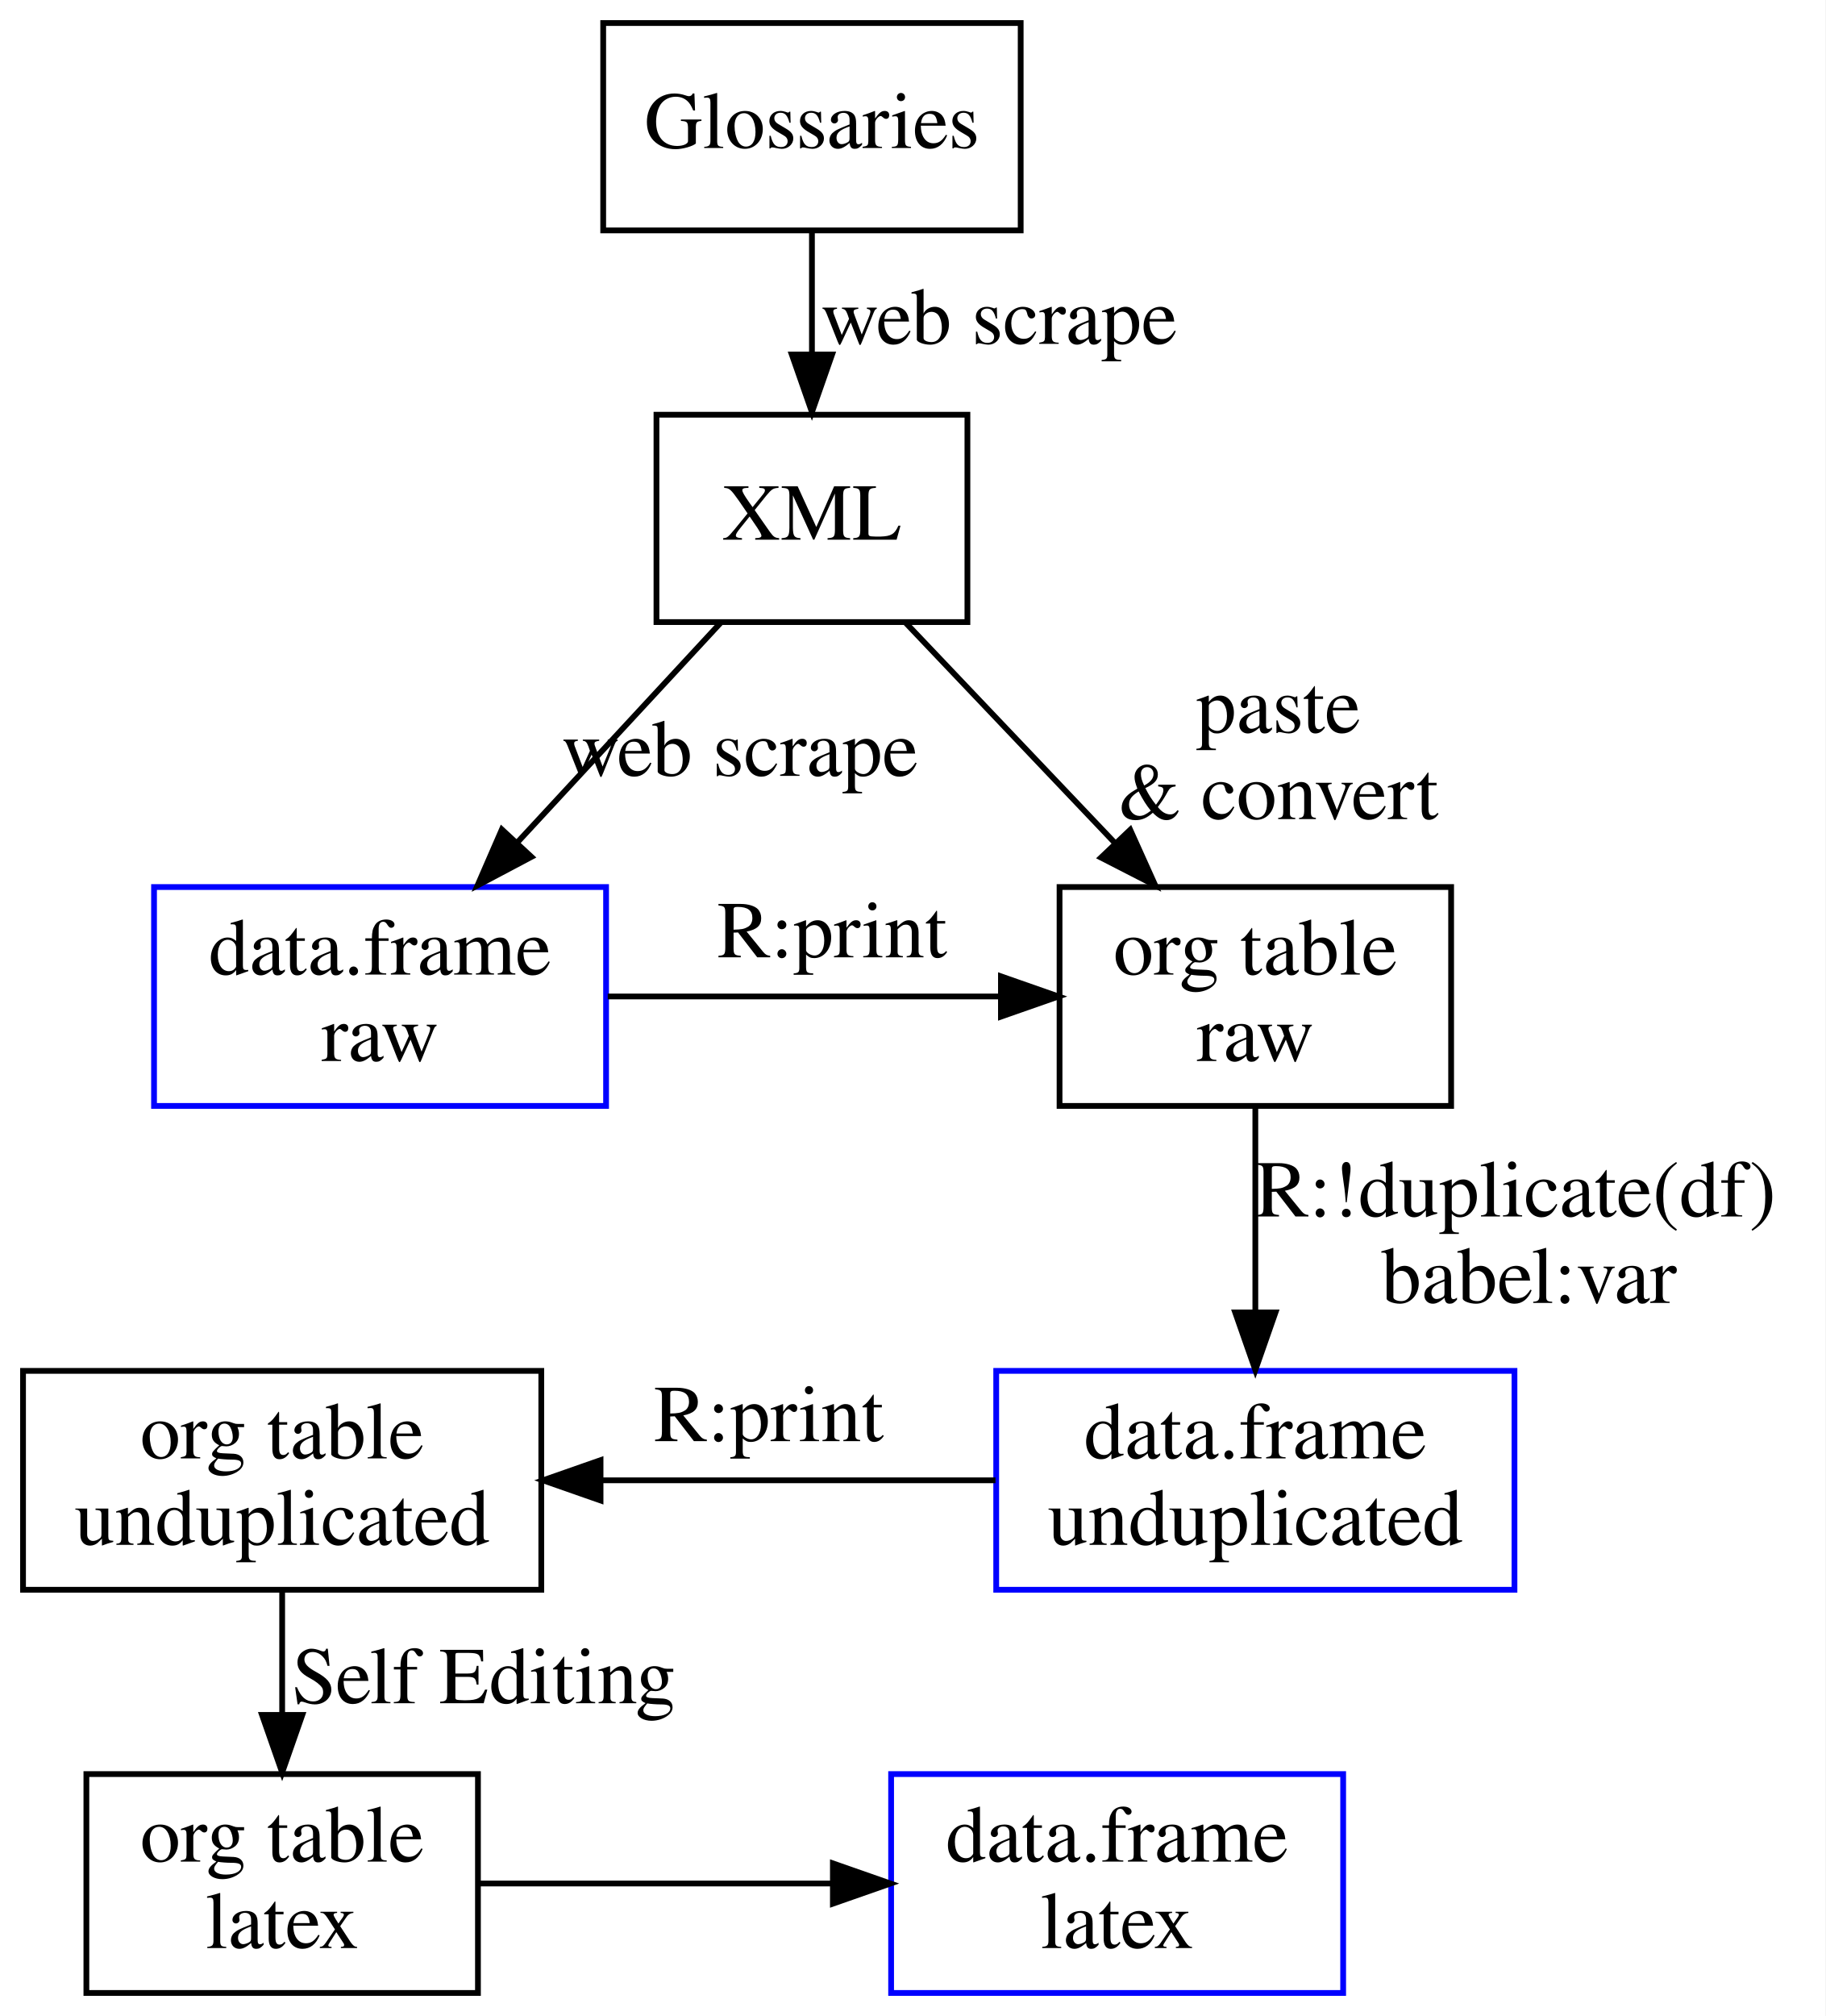
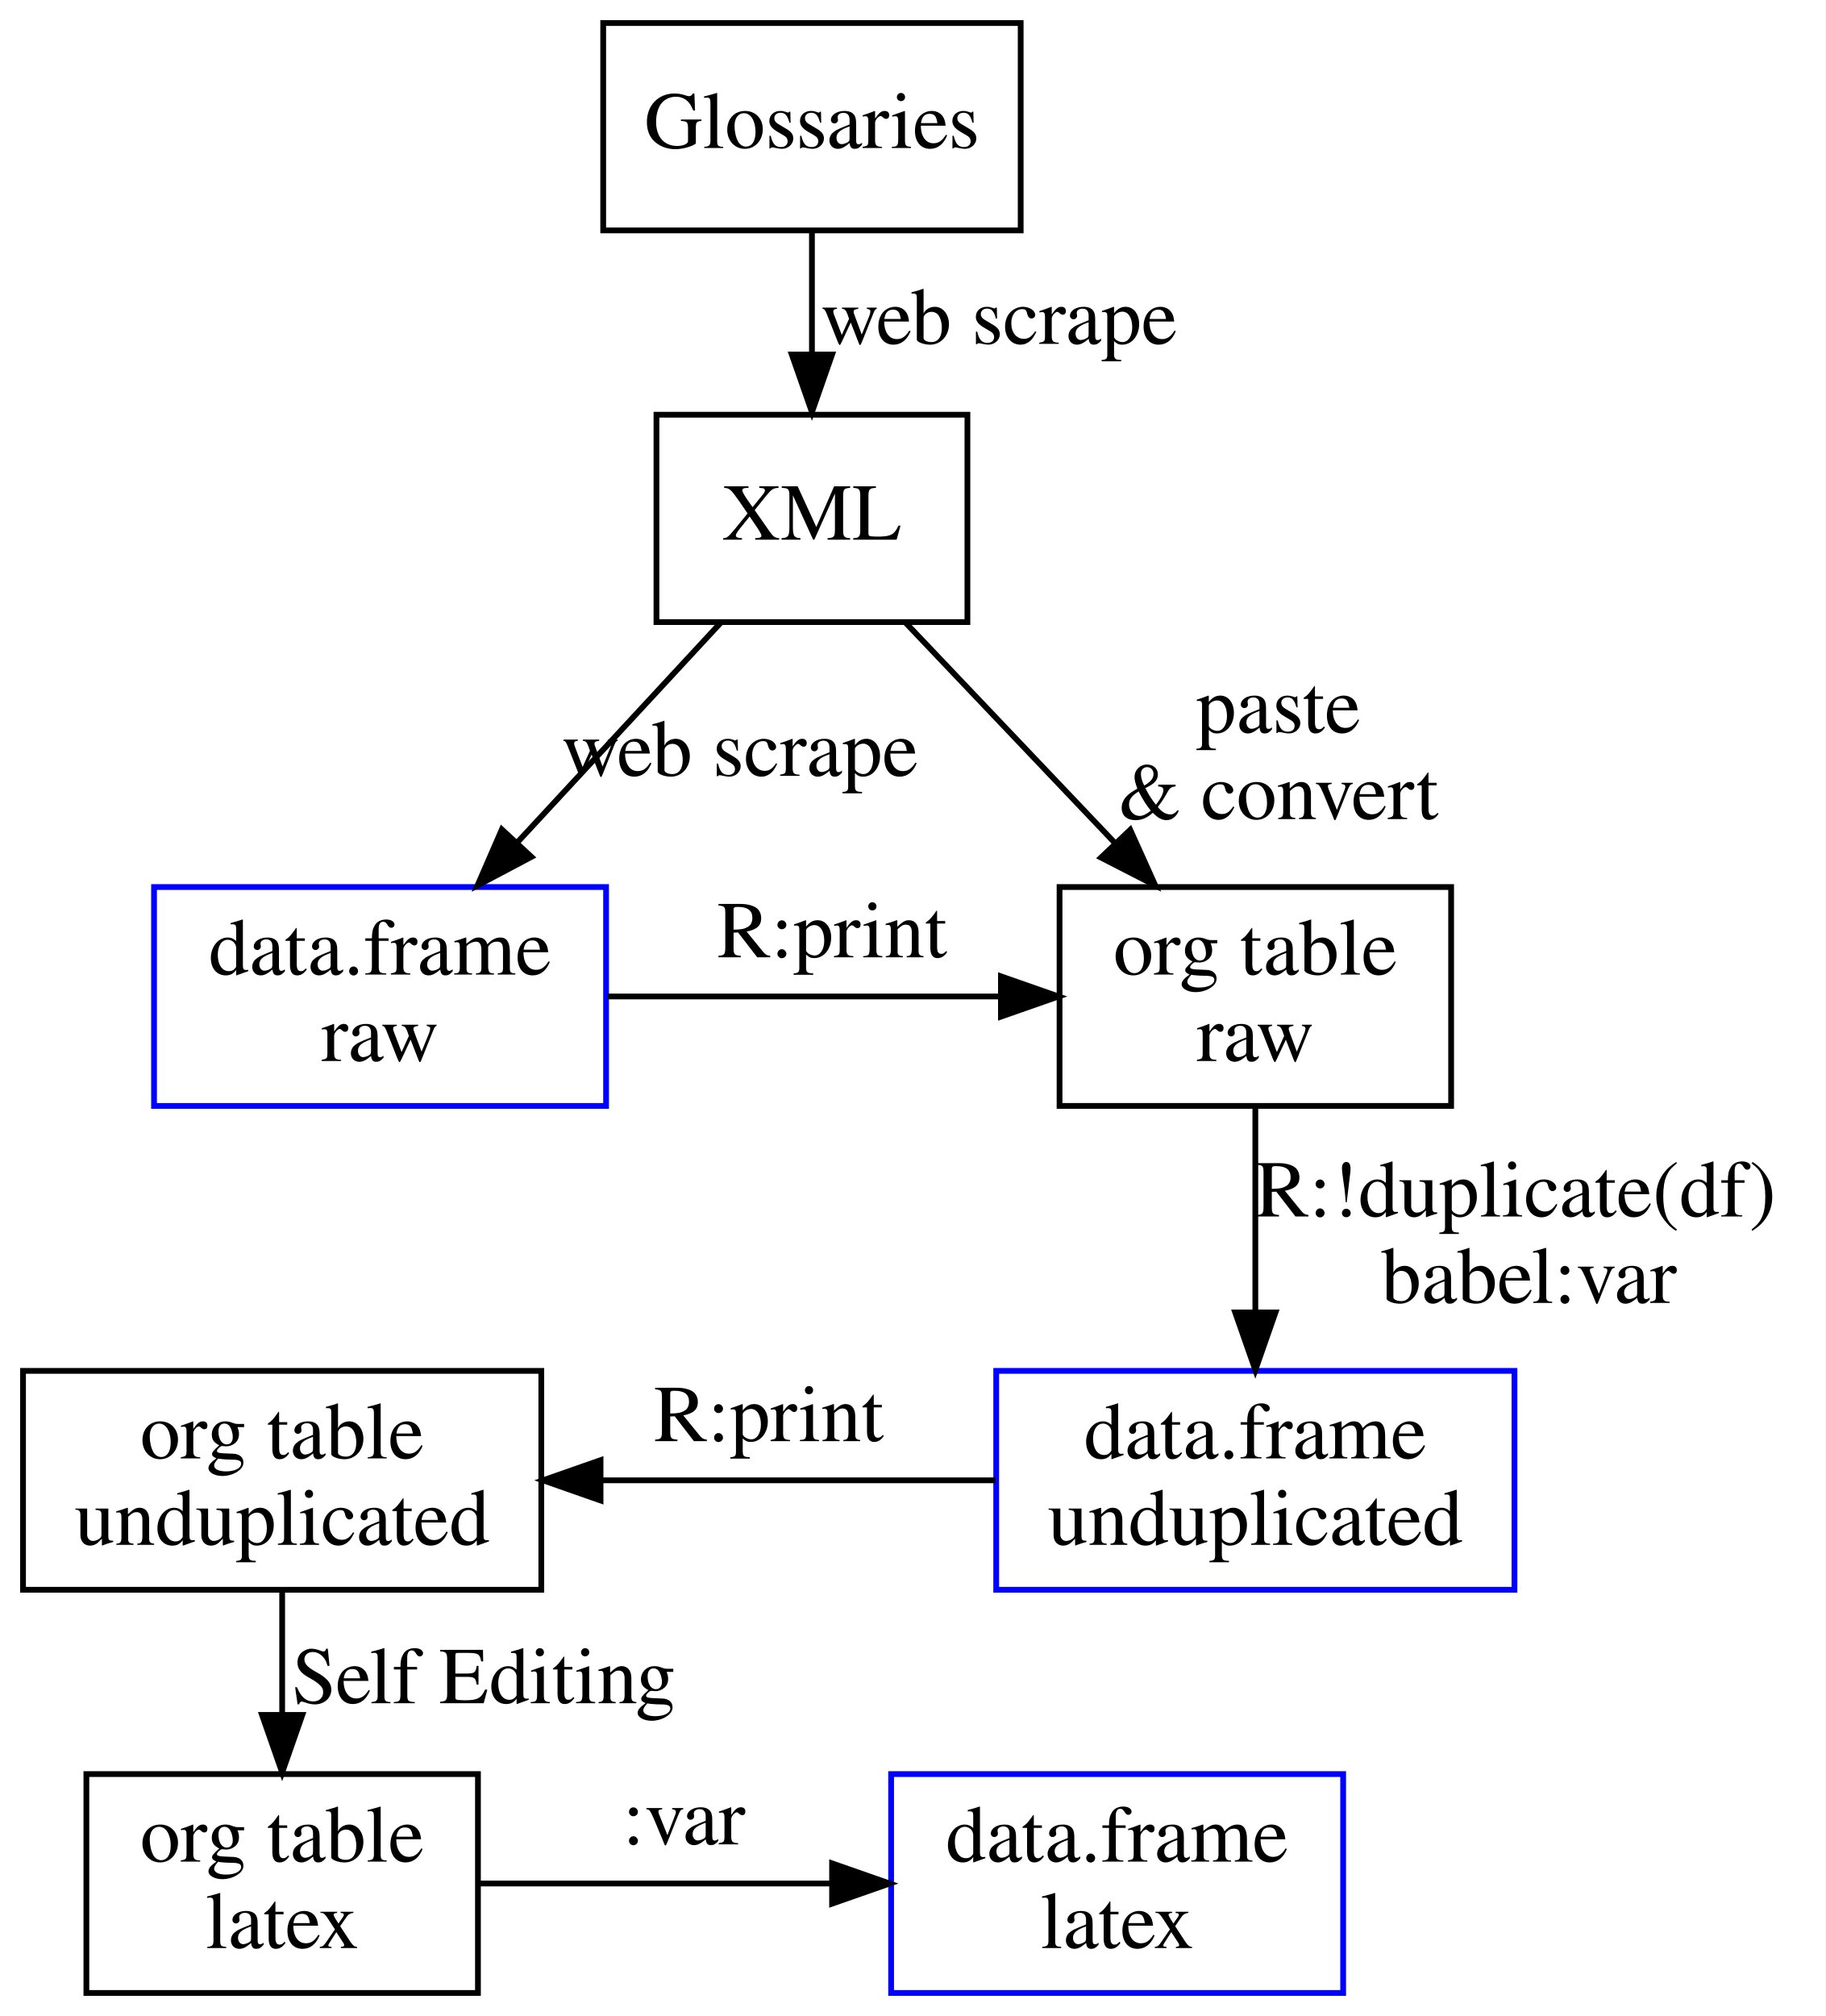
<svg xmlns="http://www.w3.org/2000/svg" width="317pt" height="350pt" viewBox="0.00 0.00 317.00 350.00">
  <g id="graph0" class="graph" transform="scale(1 1) rotate(0) translate(4 346)">
    <polygon fill="white" stroke="none" points="-4,4 -4,-346 313,-346 313,4 -4,4" />
    <g id="node1" class="node">
      <polygon fill="none" stroke="black" points="173.25,-342 100.75,-342 100.75,-306 173.25,-306 173.25,-342" />
      <text text-anchor="middle" x="137" y="-320.3" font-family="Times,serif" font-size="14.00">Glossaries</text>
    </g>
    <g id="node2" class="node">
      <polygon fill="none" stroke="black" points="164,-274 110,-274 110,-238 164,-238 164,-274" />
      <text text-anchor="middle" x="137" y="-252.3" font-family="Times,serif" font-size="14.00">XML</text>
    </g>
    <g id="edge1" class="edge">
      <path fill="none" stroke="black" d="M137,-305.659C137,-299.193 137,-291.682 137,-284.525" />
      <polygon fill="black" stroke="black" points="140.5,-284.454 137,-274.454 133.5,-284.454 140.5,-284.454" />
      <text text-anchor="middle" x="169.5" y="-286.3" font-family="Times,serif" font-size="14.00"> web scrape</text>
    </g>
    <g id="node3" class="node">
      <polygon fill="none" stroke="blue" points="101.25,-192 22.75,-192 22.75,-154 101.25,-154 101.25,-192" />
      <text text-anchor="middle" x="62" y="-176.8" font-family="Times,serif" font-size="14.00">data.frame </text>
      <text text-anchor="middle" x="62" y="-161.8" font-family="Times,serif" font-size="14.00"> raw</text>
    </g>
    <g id="edge2" class="edge">
      <path fill="none" stroke="black" d="M121.094,-237.822C110.839,-226.746 97.315,-212.14 85.793,-199.697" />
      <polygon fill="black" stroke="black" points="88.287,-197.239 78.925,-192.279 83.151,-201.995 88.287,-197.239" />
      <text text-anchor="middle" x="124.5" y="-211.3" font-family="Times,serif" font-size="14.00"> web scrape</text>
    </g>
    <g id="node6" class="node">
      <polygon fill="none" stroke="black" points="248,-192 180,-192 180,-154 248,-154 248,-192" />
      <text text-anchor="middle" x="214" y="-176.8" font-family="Times,serif" font-size="14.00">org table </text>
      <text text-anchor="middle" x="214" y="-161.8" font-family="Times,serif" font-size="14.00"> raw </text>
    </g>
    <g id="edge3" class="edge">
      <path fill="none" stroke="black" d="M153.33,-237.822C163.858,-226.746 177.743,-212.14 189.572,-199.697" />
      <polygon fill="black" stroke="black" points="192.271,-201.938 196.624,-192.279 187.197,-197.115 192.271,-201.938" />
      <text text-anchor="middle" x="218" y="-218.8" font-family="Times,serif" font-size="14.00"> paste </text>
      <text text-anchor="middle" x="218" y="-203.8" font-family="Times,serif" font-size="14.00">&amp; convert</text>
    </g>
    <g id="edge4" class="edge">
      <path fill="none" stroke="black" d="M101.539,-173C122.403,-173 148.071,-173 169.615,-173" />
      <polygon fill="black" stroke="black" points="169.82,-176.5 179.82,-173 169.82,-169.5 169.82,-176.5" />
      <text text-anchor="middle" x="140.5" y="-179.8" font-family="Times,serif" font-size="14.00"> R:print</text>
    </g>
    <g id="node4" class="node">
      <polygon fill="none" stroke="blue" points="259,-108 169,-108 169,-70 259,-70 259,-108" />
      <text text-anchor="middle" x="214" y="-92.8" font-family="Times,serif" font-size="14.00">data.frame </text>
      <text text-anchor="middle" x="214" y="-77.8" font-family="Times,serif" font-size="14.00"> unduplicated</text>
    </g>
    <g id="node5" class="node">
      <polygon fill="none" stroke="blue" points="229.25,-38 150.75,-38 150.75,-0 229.25,-0 229.25,-38" />
      <text text-anchor="middle" x="190" y="-22.8" font-family="Times,serif" font-size="14.00">data.frame </text>
      <text text-anchor="middle" x="190" y="-7.8" font-family="Times,serif" font-size="14.00"> latex</text>
    </g>
    <g id="edge5" class="edge">
      <path fill="none" stroke="black" d="M214,-153.802C214,-143.398 214,-130.122 214,-118.377" />
      <polygon fill="black" stroke="black" points="217.5,-118.148 214,-108.148 210.5,-118.148 217.5,-118.148" />
      <text text-anchor="start" x="214" y="-134.8" font-family="Times,serif" font-size="14.00"> R:!duplicate(df) </text>
      <text text-anchor="middle" x="261.5" y="-119.8" font-family="Times,serif" font-size="14.00"> babel:var</text>
    </g>
    <g id="node7" class="node">
      <polygon fill="none" stroke="black" points="90,-108 0,-108 0,-70 90,-70 90,-108" />
      <text text-anchor="middle" x="45" y="-92.8" font-family="Times,serif" font-size="14.00">org table </text>
      <text text-anchor="middle" x="45" y="-77.8" font-family="Times,serif" font-size="14.00"> unduplicated</text>
    </g>
    <g id="edge6" class="edge">
      <path fill="none" stroke="black" d="M100.559,-89C122.712,-89 147.885,-89 168.879,-89" />
      <polygon fill="black" stroke="black" points="100.289,-85.5 90.289,-89 100.289,-92.5 100.289,-85.5" />
      <text text-anchor="middle" x="129.5" y="-95.8" font-family="Times,serif" font-size="14.00"> R:print</text>
    </g>
    <g id="node8" class="node">
      <polygon fill="none" stroke="black" points="79,-38 11,-38 11,-0 79,-0 79,-38" />
      <text text-anchor="middle" x="45" y="-22.8" font-family="Times,serif" font-size="14.00">org table </text>
      <text text-anchor="middle" x="45" y="-7.8" font-family="Times,serif" font-size="14.00"> latex</text>
    </g>
    <g id="edge7" class="edge">
      <path fill="none" stroke="black" d="M45,-69.777C45,-63.222 45,-55.662 45,-48.444" />
      <polygon fill="black" stroke="black" points="48.5,-48.273 45,-38.273 41.5,-48.273 48.5,-48.273" />
      <text text-anchor="middle" x="80" y="-50.3" font-family="Times,serif" font-size="14.00"> Self Editing</text>
    </g>
    <g id="edge8" class="edge">
-       <path fill="none" stroke="black" d="M79.268,-19C99.712,-19 120.157,-19 140.602,-19" />
-       <polygon fill="black" stroke="black" points="140.638,-22.5 150.638,-19 140.638,-15.5 140.638,-22.5" />
+       <path fill="none" stroke="black" d="M79.363,-19C97.549,-19 120.209,-19 140.278,-19" />
+       <polygon fill="black" stroke="black" points="140.499,-22.5 150.499,-19 140.499,-15.5 140.499,-22.5" />
+       <text text-anchor="middle" x="114.75" y="-25.8" font-family="Times,serif" font-size="14.00">:var</text>
    </g>
  </g>
</svg>
